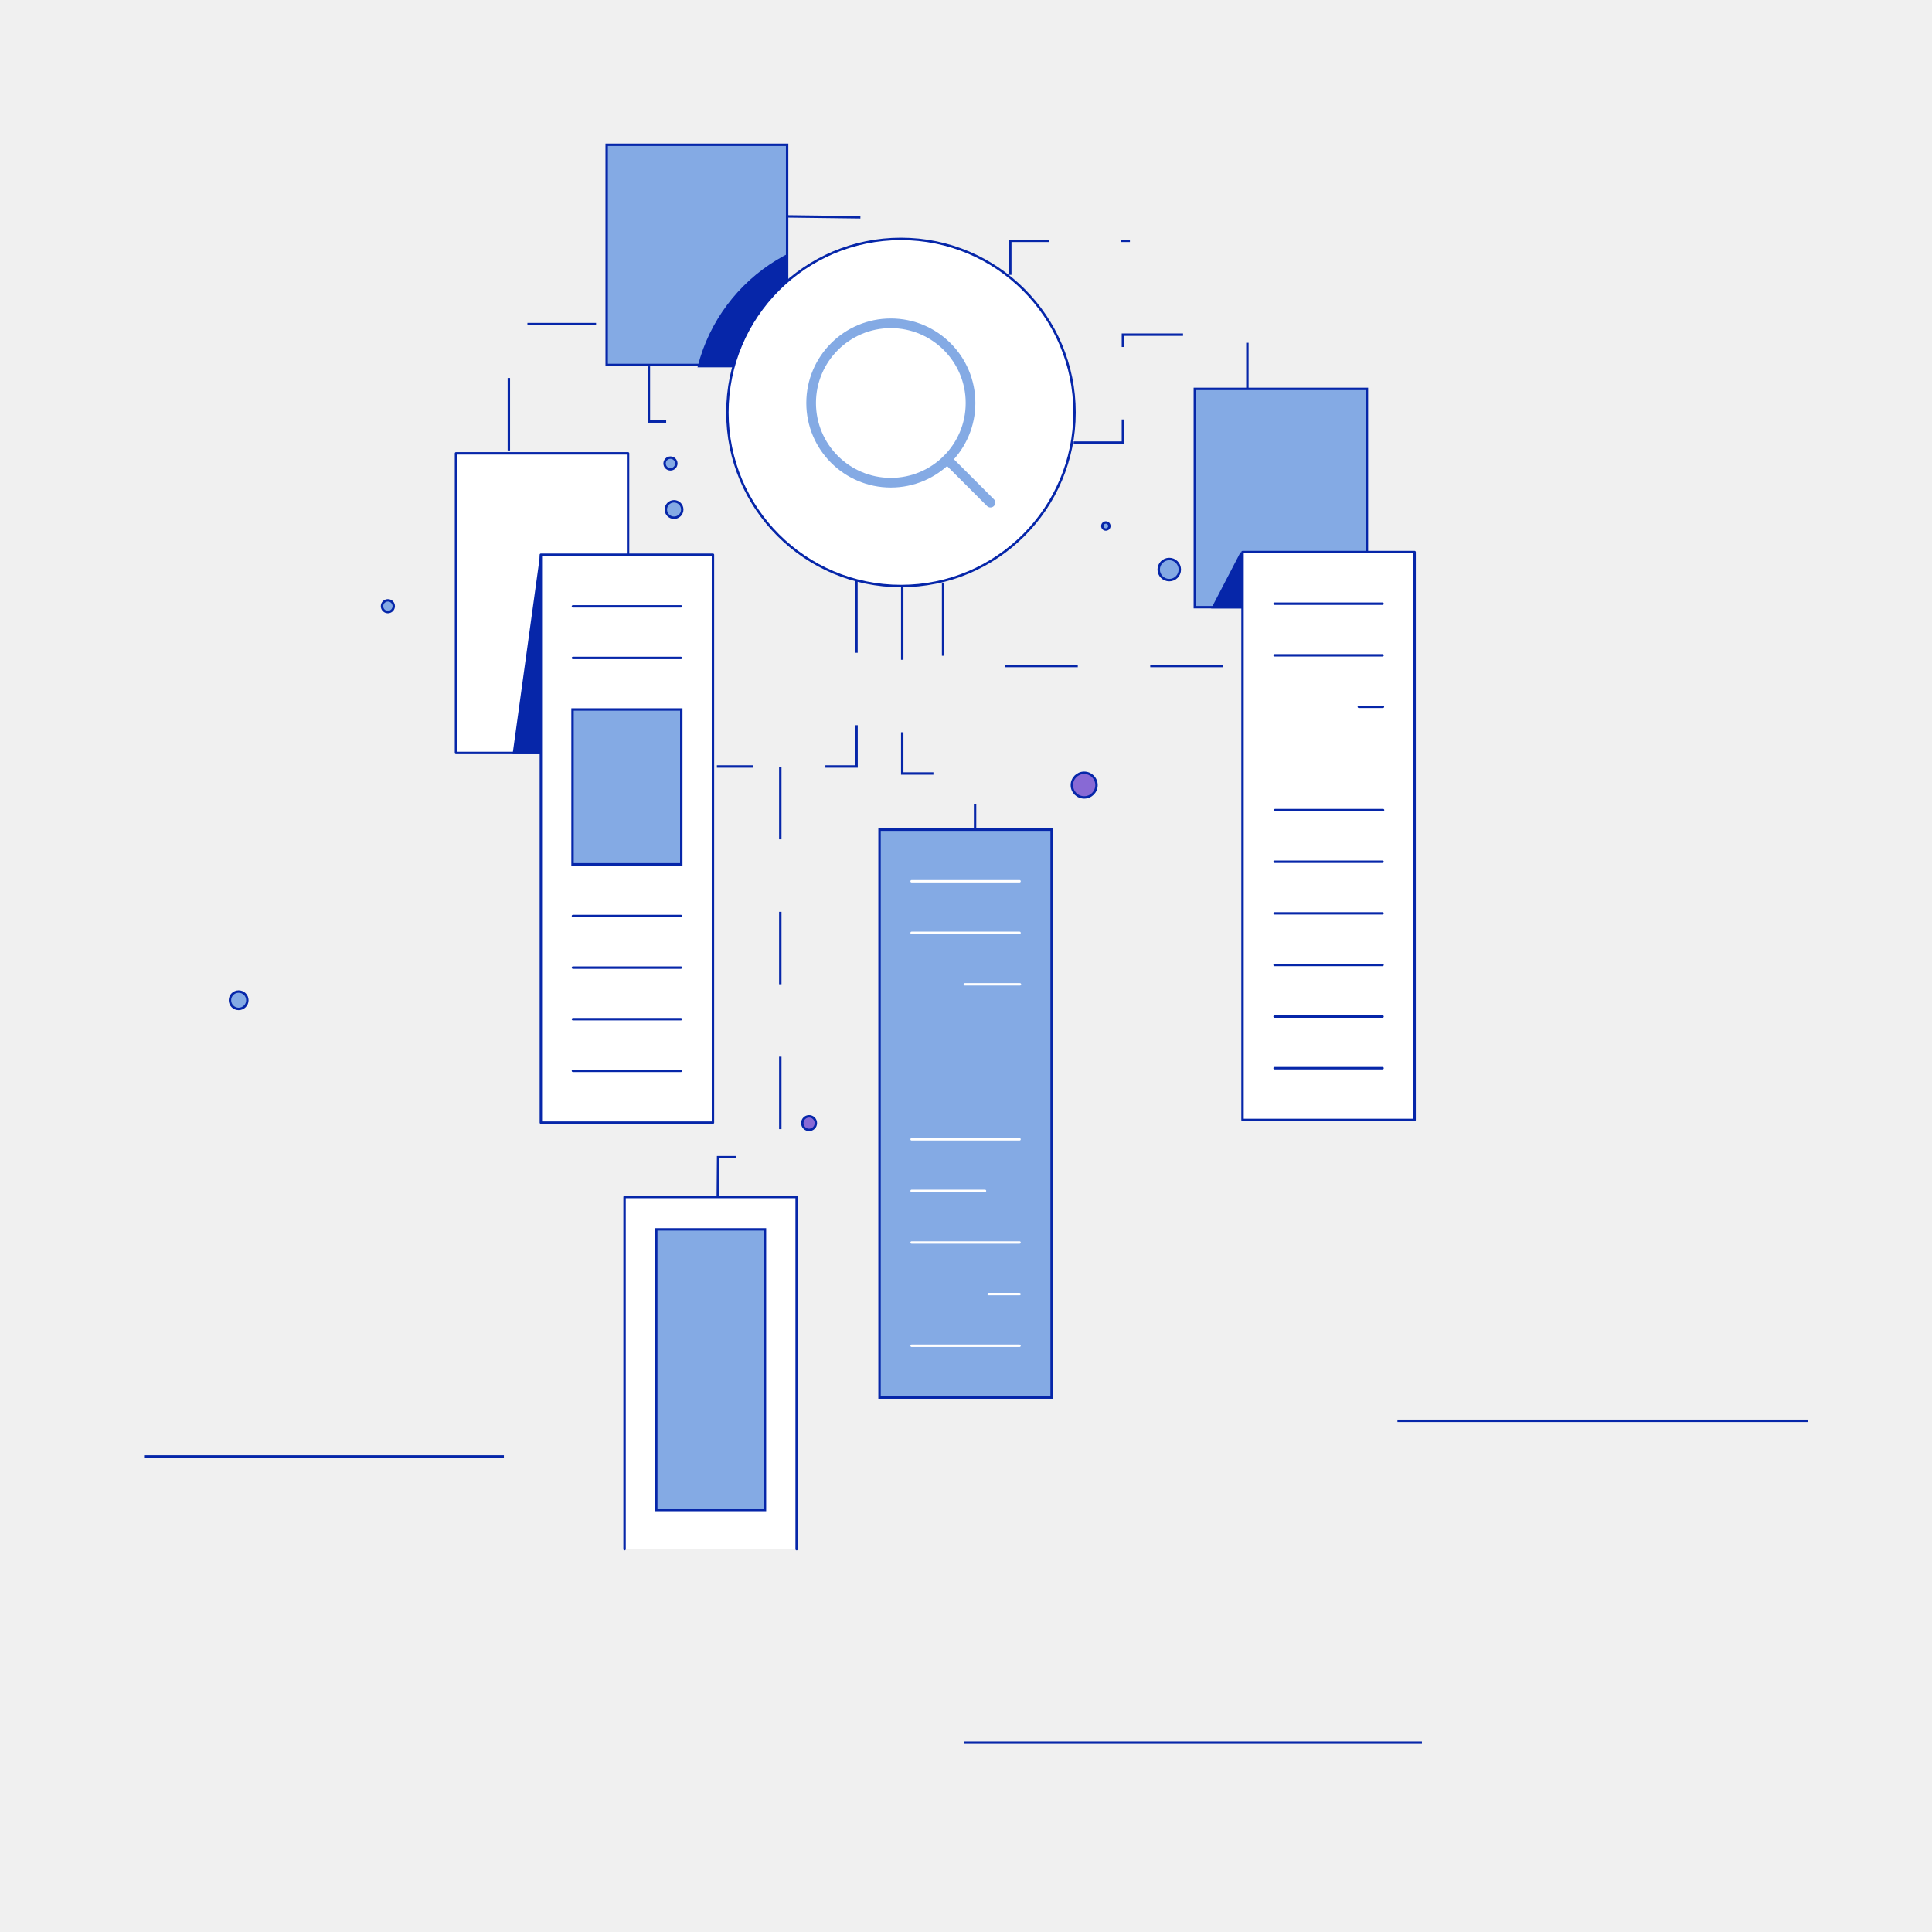
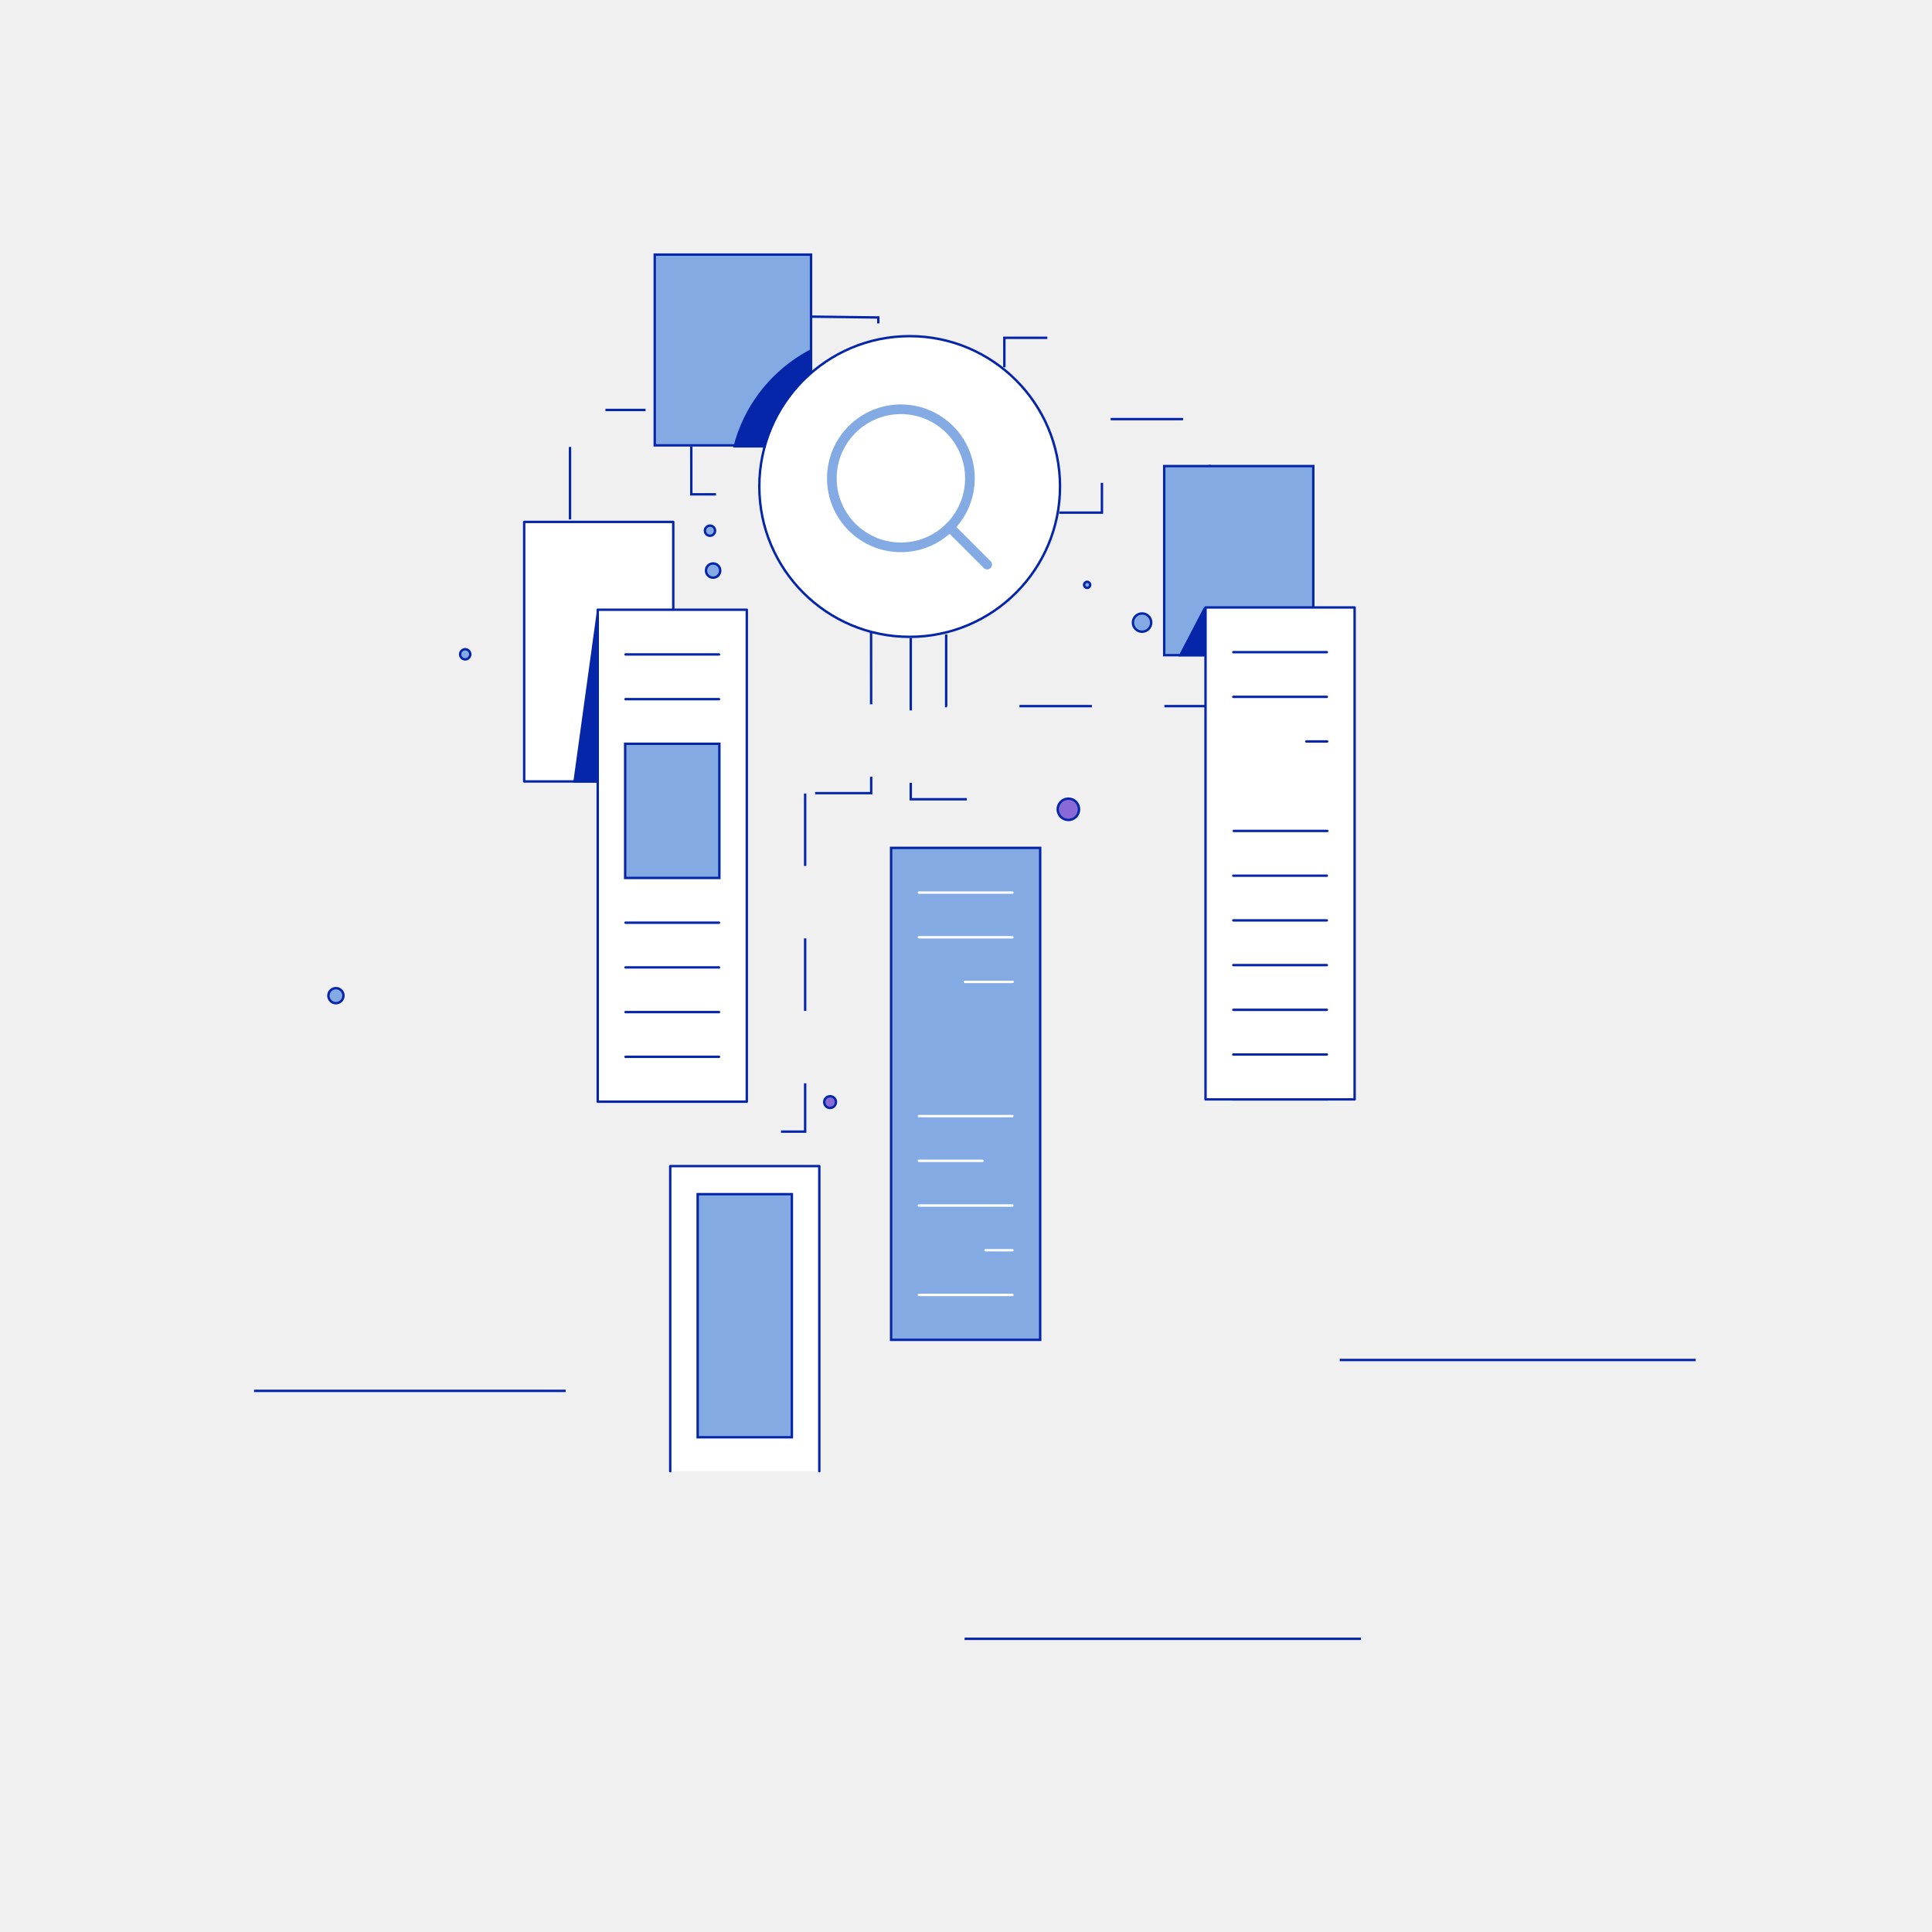
<svg xmlns="http://www.w3.org/2000/svg" width="1600" height="1600" viewBox="0 0 1600 1600" fill="none">
-   <g clip-path="url(#clip0_25_44042)">
-     <mask id="mask0_25_44042" style="mask-type:luminance" maskUnits="userSpaceOnUse" x="0" y="0" width="1600" height="1600">
+   <g clip-path="url(#clip0_2_9013)">
+     <mask id="mask0_2_9013" style="mask-type:luminance" maskUnits="userSpaceOnUse" x="0" y="0" width="1600" height="1600">
      <path d="M1600 0H0V1600H1600V0Z" fill="white" />
    </mask>
-     <g mask="url(#mask0_25_44042)">
-       <mask id="mask1_25_44042" style="mask-type:luminance" maskUnits="userSpaceOnUse" x="0" y="0" width="1600" height="1600">
-         <path d="M1600 0H0V1600H1600V0Z" fill="white" />
+     <g mask="url(#mask0_2_9013)">
+       <mask id="mask1_2_9013" style="mask-type:luminance" maskUnits="userSpaceOnUse" x="107" y="107" width="1386" height="1386">
+         <path d="M1493 107H107V1493H1493V107Z" fill="white" />
      </mask>
-       <g mask="url(#mask1_25_44042)">
-         <path d="M747.195 486.404V640.584H807.513V689.17" stroke="#0626A9" stroke-width="2" stroke-miterlimit="10" stroke-dasharray="60 60" />
-         <path d="M781.043 483.075V551.545H1035.87" stroke="#0626A9" stroke-width="2" stroke-miterlimit="10" stroke-dasharray="60 60" />
-         <path d="M709.261 480.574L709.369 634.754H593.699" stroke="#0626A9" stroke-width="2" stroke-miterlimit="10" stroke-dasharray="60 60" />
-         <path d="M646.207 635.095V958.336H594.706L594.359 1002.21" stroke="#0626A9" stroke-width="2" stroke-miterlimit="10" stroke-dasharray="60 60" />
-         <path d="M537.374 303.397V349.067H601.508" stroke="#0626A9" stroke-width="2" stroke-miterlimit="10" stroke-dasharray="60 60" />
-         <path d="M421.415 373.037V268.415H493.647" stroke="#0626A9" stroke-width="2" stroke-miterlimit="10" stroke-dasharray="60 60" />
-         <path d="M652.547 179.188L716.171 179.988V200.394" stroke="#0626A9" stroke-width="2" stroke-miterlimit="10" stroke-dasharray="60 60" />
-         <path d="M836.664 227.602V199.422H935.744" stroke="#0626A9" stroke-width="2" stroke-miterlimit="10" stroke-dasharray="60 60" />
-         <path d="M889.138 366.558H929.95V277.16H1033.02V321.859" stroke="#0626A9" stroke-width="2" stroke-miterlimit="10" stroke-dasharray="60 60" />
-         <path d="M119.332 1206.19H417.302" stroke="#0626A9" stroke-width="2" stroke-miterlimit="10" />
-         <path d="M798.608 1443.22H1177.58" stroke="#0626A9" stroke-width="2" stroke-miterlimit="10" />
-         <path d="M1157.3 1176.66H1497.6" stroke="#0626A9" stroke-width="2" stroke-miterlimit="10" />
-         <path d="M565.018 421.953C565.018 425.71 561.973 428.755 558.216 428.755C554.459 428.755 551.414 425.71 551.414 421.953C551.414 418.196 554.459 415.151 558.216 415.151C561.973 415.151 565.018 418.196 565.018 421.953Z" fill="#84AAE4" />
-         <path d="M565.018 421.953C565.018 425.71 561.973 428.755 558.216 428.755C554.459 428.755 551.414 425.71 551.414 421.953C551.414 418.196 554.459 415.151 558.216 415.151C561.973 415.151 565.018 418.196 565.018 421.953Z" stroke="#0626A9" stroke-width="2" stroke-miterlimit="10" />
-         <path d="M560.107 383.83C560.107 386.513 557.931 388.689 555.248 388.689C552.565 388.689 550.389 386.513 550.389 383.83C550.389 381.147 552.565 378.971 555.248 378.971C557.931 378.971 560.107 381.147 560.107 383.83Z" fill="#84AAE4" />
-         <path d="M560.107 383.83C560.107 386.513 557.931 388.689 555.248 388.689C552.565 388.689 550.389 386.513 550.389 383.83C550.389 381.147 552.565 378.971 555.248 378.971C557.931 378.971 560.107 381.147 560.107 383.83Z" stroke="#0626A9" stroke-width="2" stroke-miterlimit="10" />
-         <path d="M326.088 502.007C326.088 504.69 323.912 506.866 321.229 506.866C318.546 506.866 316.37 504.69 316.37 502.007C316.37 499.324 318.546 497.148 321.229 497.148C323.912 497.148 326.088 499.324 326.088 502.007Z" fill="#84AAE4" />
-         <path d="M326.088 502.007C326.088 504.69 323.912 506.866 321.229 506.866C318.546 506.866 316.37 504.69 316.37 502.007C316.37 499.324 318.546 497.148 321.229 497.148C323.912 497.148 326.088 499.324 326.088 502.007Z" stroke="#0626A9" stroke-width="2" stroke-miterlimit="10" />
-         <path d="M850.95 381.817C850.95 385.037 848.34 387.647 845.12 387.647C841.9 387.647 839.29 385.037 839.29 381.817C839.29 378.597 841.9 375.987 845.12 375.987C848.34 375.987 850.95 378.597 850.95 381.817Z" fill="#84AAE4" />
-         <path d="M850.95 381.817C850.95 385.037 848.34 387.647 845.12 387.647C841.9 387.647 839.29 385.037 839.29 381.817C839.29 378.597 841.9 375.987 845.12 375.987C848.34 375.987 850.95 378.597 850.95 381.817Z" stroke="#0626A9" stroke-width="2" stroke-miterlimit="10" />
-         <path d="M977.064 471.68C977.064 476.51 973.149 480.425 968.319 480.425C963.489 480.425 959.574 476.51 959.574 471.68C959.574 466.85 963.489 462.935 968.319 462.935C973.149 462.935 977.064 466.85 977.064 471.68Z" fill="#84AAE4" />
-         <path d="M977.064 471.68C977.064 476.51 973.149 480.425 968.319 480.425C963.489 480.425 959.574 476.51 959.574 471.68C959.574 466.85 963.489 462.935 968.319 462.935C973.149 462.935 977.064 466.85 977.064 471.68Z" stroke="#0626A9" stroke-width="2" stroke-miterlimit="10" />
-         <path d="M918.727 435.613C918.727 437.223 917.422 438.528 915.812 438.528C914.202 438.528 912.896 437.223 912.896 435.613C912.896 434.003 914.202 432.698 915.812 432.698C917.422 432.698 918.727 434.003 918.727 435.613Z" fill="#84AAE4" />
-         <path d="M918.727 435.613C918.727 437.223 917.422 438.528 915.812 438.528C914.202 438.528 912.896 437.223 912.896 435.613C912.896 434.003 914.202 432.698 915.812 432.698C917.422 432.698 918.727 434.003 918.727 435.613Z" stroke="#0626A9" stroke-width="2" stroke-miterlimit="10" />
-         <path d="M204.844 828.353C204.844 832.333 201.618 835.559 197.638 835.559C193.658 835.559 190.432 832.333 190.432 828.353C190.432 824.373 193.658 821.147 197.638 821.147C201.618 821.147 204.844 824.373 204.844 828.353Z" fill="#84AAE4" />
-         <path d="M204.844 828.353C204.844 832.333 201.618 835.559 197.638 835.559C193.658 835.559 190.432 832.333 190.432 828.353C190.432 824.373 193.658 821.147 197.638 821.147C201.618 821.147 204.844 824.373 204.844 828.353Z" stroke="#0626A9" stroke-width="2" stroke-miterlimit="10" />
-         <path d="M1161.47 527.545C1161.47 530.107 1159.4 532.184 1156.83 532.184C1154.27 532.184 1152.2 530.107 1152.2 527.545C1152.2 524.983 1154.27 522.906 1156.83 522.906C1159.4 522.906 1161.47 524.983 1161.47 527.545Z" fill="#84AAE4" />
-         <path d="M1161.47 527.545C1161.47 530.107 1159.4 532.184 1156.83 532.184C1154.27 532.184 1152.2 530.107 1152.2 527.545C1152.2 524.983 1154.27 522.906 1156.83 522.906C1159.4 522.906 1161.47 524.983 1161.47 527.545Z" stroke="#0626A9" stroke-width="2" stroke-miterlimit="10" />
-         <path d="M908.077 650.192C908.077 655.827 903.509 660.395 897.874 660.395C892.239 660.395 887.671 655.827 887.671 650.192C887.671 644.557 892.239 639.989 897.874 639.989C903.509 639.989 908.077 644.557 908.077 650.192Z" fill="#8869D5" />
-         <path d="M908.077 650.192C908.077 655.827 903.509 660.395 897.874 660.395C892.239 660.395 887.671 655.827 887.671 650.192C887.671 644.557 892.239 639.989 897.874 639.989C903.509 639.989 908.077 644.557 908.077 650.192Z" stroke="#0626A9" stroke-width="2" stroke-linecap="round" stroke-linejoin="round" />
-         <path d="M675.667 930.11C675.667 933.209 673.155 935.721 670.056 935.721C666.957 935.721 664.445 933.209 664.445 930.11C664.445 927.011 666.957 924.499 670.056 924.499C673.155 924.499 675.667 927.011 675.667 930.11Z" fill="#8869D5" />
-         <path d="M675.667 930.11C675.667 933.209 673.155 935.721 670.056 935.721C666.957 935.721 664.445 933.209 664.445 930.11C664.445 927.011 666.957 924.499 670.056 924.499C673.155 924.499 675.667 927.011 675.667 930.11Z" stroke="#0626A9" stroke-width="2" stroke-linecap="round" stroke-linejoin="round" />
-         <path d="M1132.02 502.843V322.067H1060.76H989.501V502.843H1132.02Z" fill="#84AAE4" />
-         <path d="M1132.02 502.843V322.067H1060.76H989.501V502.843H1132.02Z" stroke="#0626A9" stroke-width="2" stroke-miterlimit="10" />
-         <path d="M520.142 623.558V375.446H448.882H377.622V623.558H520.142Z" fill="white" />
-         <path d="M520.142 623.558V375.446H448.882H377.622V623.558H520.142Z" stroke="#0626A9" stroke-width="2" stroke-linecap="round" stroke-linejoin="round" />
-         <mask id="mask2_25_44042" style="mask-type:alpha" maskUnits="userSpaceOnUse" x="376" y="374" width="146" height="251">
-           <path d="M520.142 623.558V375.446H448.882H377.622V623.558H520.142Z" fill="white" />
-           <path d="M520.142 623.558V375.446H448.882H377.622V623.558H520.142Z" stroke="#202870" stroke-width="2" stroke-linecap="round" stroke-linejoin="round" />
+       <g mask="url(#mask1_2_9013)">
+         <mask id="mask2_2_9013" style="mask-type:luminance" maskUnits="userSpaceOnUse" x="107" y="107" width="1386" height="1386">
+           <path d="M1493 107H107V1493H1493V107Z" fill="white" />
        </mask>
-         <g mask="url(#mask2_25_44042)">
-           <path d="M590.471 757.085V458.902L447.327 458.997L428.067 598.763L406.235 757.182L590.471 757.085Z" fill="#0626A9" />
+         <g mask="url(#mask2_2_9013)">
+           <path d="M754.258 528.347V661.906H806.508V703.993" stroke="#0626A9" stroke-width="2" stroke-miterlimit="10" stroke-dasharray="60 60" />
+           <path d="M783.579 525.464V584.776H1004.32" stroke="#0626A9" stroke-width="2" stroke-miterlimit="10" stroke-dasharray="60 60" />
+           <path d="M721.397 523.297L721.491 656.856H621.292" stroke="#0626A9" stroke-width="2" stroke-miterlimit="10" stroke-dasharray="60 60" />
+           <path d="M666.777 657.151V937.159H622.164L621.864 975.164" stroke="#0626A9" stroke-width="2" stroke-miterlimit="10" stroke-dasharray="60 60" />
+           <path d="M572.5 369.818V409.379H628.056" stroke="#0626A9" stroke-width="2" stroke-miterlimit="10" stroke-dasharray="60 60" />
+           <path d="M472.051 430.143V339.514H534.622" stroke="#0626A9" stroke-width="2" stroke-miterlimit="10" stroke-dasharray="60 60" />
+           <path d="M672.269 262.222L727.383 262.915V280.591" stroke="#0626A9" stroke-width="2" stroke-miterlimit="10" stroke-dasharray="60 60" />
+           <path d="M831.76 304.16V279.749H917.588" stroke="#0626A9" stroke-width="2" stroke-miterlimit="10" stroke-dasharray="60 60" />
+           <path d="M877.216 424.531H912.569V347.09H1001.85V385.81" stroke="#0626A9" stroke-width="2" stroke-miterlimit="10" stroke-dasharray="60 60" />
+           <path d="M210.371 1151.86H468.488" stroke="#0626A9" stroke-width="2" stroke-miterlimit="10" />
+           <path d="M798.794 1357.19H1127.08" stroke="#0626A9" stroke-width="2" stroke-miterlimit="10" />
+           <path d="M1109.51 1126.28H1404.3" stroke="#0626A9" stroke-width="2" stroke-miterlimit="10" />
+           <path d="M596.447 472.517C596.447 475.771 593.809 478.409 590.555 478.409C587.3 478.409 584.662 475.771 584.662 472.517C584.662 469.262 587.3 466.625 590.555 466.625C593.809 466.625 596.447 469.262 596.447 472.517Z" fill="#84AAE4" />
+           <path d="M596.447 472.517C596.447 475.771 593.809 478.409 590.555 478.409C587.3 478.409 584.662 475.771 584.662 472.517C584.662 469.262 587.3 466.625 590.555 466.625C593.809 466.625 596.447 469.262 596.447 472.517Z" stroke="#0626A9" stroke-width="2" stroke-miterlimit="10" />
+           <path d="M592.193 439.493C592.193 441.817 590.308 443.702 587.984 443.702C585.66 443.702 583.775 441.817 583.775 439.493C583.775 437.169 585.66 435.284 587.984 435.284C590.308 435.284 592.193 437.169 592.193 439.493Z" fill="#84AAE4" />
+           <path d="M592.193 439.493C592.193 441.817 590.308 443.702 587.984 443.702C585.66 443.702 583.775 441.817 583.775 439.493C583.775 437.169 585.66 435.284 587.984 435.284C590.308 435.284 592.193 437.169 592.193 439.493Z" stroke="#0626A9" stroke-width="2" stroke-miterlimit="10" />
+           <path d="M389.474 541.864C389.474 544.188 387.589 546.073 385.265 546.073C382.941 546.073 381.056 544.188 381.056 541.864C381.056 539.539 382.941 537.654 385.265 537.654C387.589 537.654 389.474 539.539 389.474 541.864Z" fill="#84AAE4" />
+           <path d="M389.474 541.864C389.474 544.188 387.589 546.073 385.265 546.073C382.941 546.073 381.056 544.188 381.056 541.864C381.056 539.539 382.941 537.654 385.265 537.654C387.589 537.654 389.474 539.539 389.474 541.864Z" stroke="#0626A9" stroke-width="2" stroke-miterlimit="10" />
+           <path d="M844.135 437.749C844.135 440.538 841.874 442.799 839.085 442.799C836.296 442.799 834.035 440.538 834.035 437.749C834.035 434.96 836.296 432.699 839.085 432.699C841.874 432.699 844.135 434.96 844.135 437.749Z" fill="#84AAE4" />
+           <path d="M844.135 437.749C844.135 440.538 841.874 442.799 839.085 442.799C836.296 442.799 834.035 440.538 834.035 437.749C834.035 434.96 836.296 432.699 839.085 432.699C841.874 432.699 844.135 434.96 844.135 437.749Z" stroke="#0626A9" stroke-width="2" stroke-miterlimit="10" />
+           <path d="M953.382 515.593C953.382 519.777 949.99 523.168 945.806 523.168C941.622 523.168 938.231 519.777 938.231 515.593C938.231 511.409 941.622 508.017 945.806 508.017C949.99 508.017 953.382 511.409 953.382 515.593Z" fill="#84AAE4" />
+           <path d="M953.382 515.593C953.382 519.777 949.99 523.168 945.806 523.168C941.622 523.168 938.231 519.777 938.231 515.593C938.231 511.409 941.622 508.017 945.806 508.017C949.99 508.017 953.382 511.409 953.382 515.593Z" stroke="#0626A9" stroke-width="2" stroke-miterlimit="10" />
+           <path d="M902.847 484.35C902.847 485.744 901.717 486.875 900.322 486.875C898.927 486.875 897.796 485.744 897.796 484.35C897.796 482.955 898.927 481.825 900.322 481.825C901.717 481.825 902.847 482.955 902.847 484.35Z" fill="#84AAE4" />
+           <path d="M902.847 484.35C902.847 485.744 901.717 486.875 900.322 486.875C898.927 486.875 897.796 485.744 897.796 484.35C897.796 482.955 898.927 481.825 900.322 481.825C901.717 481.825 902.847 482.955 902.847 484.35Z" stroke="#0626A9" stroke-width="2" stroke-miterlimit="10" />
+           <path d="M284.446 824.561C284.446 828.009 281.652 830.803 278.204 830.803C274.756 830.803 271.962 828.009 271.962 824.561C271.962 821.113 274.756 818.319 278.204 818.319C281.652 818.319 284.446 821.113 284.446 824.561Z" fill="#84AAE4" />
+           <path d="M284.446 824.561C284.446 828.009 281.652 830.803 278.204 830.803C274.756 830.803 271.962 828.009 271.962 824.561C271.962 821.113 274.756 818.319 278.204 818.319C281.652 818.319 284.446 821.113 284.446 824.561Z" stroke="#0626A9" stroke-width="2" stroke-miterlimit="10" />
+           <path d="M1113.12 563.986C1113.12 566.205 1111.33 568.004 1109.1 568.004C1106.89 568.004 1105.09 566.205 1105.09 563.986C1105.09 561.766 1106.89 559.967 1109.1 559.967C1111.33 559.967 1113.12 561.766 1113.12 563.986Z" fill="#84AAE4" />
+           <path d="M1113.12 563.986C1113.12 566.205 1111.33 568.004 1109.1 568.004C1106.89 568.004 1105.09 566.205 1105.09 563.986C1105.09 561.766 1106.89 559.967 1109.1 559.967C1111.33 559.967 1113.12 561.766 1113.12 563.986Z" stroke="#0626A9" stroke-width="2" stroke-miterlimit="10" />
+           <path d="M893.622 670.229C893.622 675.11 889.665 679.067 884.783 679.067C879.902 679.067 875.945 675.11 875.945 670.229C875.945 665.348 879.902 661.391 884.783 661.391C889.665 661.391 893.622 665.348 893.622 670.229Z" fill="#8869D5" />
+           <path d="M893.622 670.229C893.622 675.11 889.665 679.067 884.783 679.067C879.902 679.067 875.945 675.11 875.945 670.229C875.945 665.348 879.902 661.391 884.783 661.391C889.665 661.391 893.622 665.348 893.622 670.229Z" stroke="#0626A9" stroke-width="2" stroke-linecap="round" stroke-linejoin="round" />
+           <path d="M692.297 912.708C692.297 915.392 690.121 917.568 687.436 917.568C684.752 917.568 682.576 915.392 682.576 912.708C682.576 910.023 684.752 907.847 687.436 907.847C690.121 907.847 692.297 910.023 692.297 912.708Z" fill="#8869D5" />
+           <path d="M692.297 912.708C692.297 915.392 690.121 917.568 687.436 917.568C684.752 917.568 682.576 915.392 682.576 912.708C682.576 910.023 684.752 907.847 687.436 907.847C690.121 907.847 692.297 910.023 692.297 912.708Z" stroke="#0626A9" stroke-width="2" stroke-linecap="round" stroke-linejoin="round" />
+           <path d="M1087.61 542.588V385.99H1025.88H964.155V542.588H1087.61Z" fill="#84AAE4" />
+           <path d="M1087.61 542.588V385.99H1025.88H964.155V542.588H1087.61Z" stroke="#0626A9" stroke-width="2" stroke-miterlimit="10" />
+           <path d="M557.573 647.157V432.23H495.844H434.115V647.157H557.573Z" fill="white" />
+           <path d="M557.573 647.157V432.23H495.844H434.115V647.157H557.573Z" stroke="#0626A9" stroke-width="2" stroke-linecap="round" stroke-linejoin="round" />
+           <mask id="mask3_2_9013" style="mask-type:alpha" maskUnits="userSpaceOnUse" x="433" y="431" width="126" height="218">
+             <path d="M557.573 647.157V432.23H495.844H434.115V647.157H557.573Z" fill="white" />
+             <path d="M557.573 647.157V432.23H495.844H434.115V647.157H557.573Z" stroke="#202870" stroke-width="2" stroke-linecap="round" stroke-linejoin="round" />
+           </mask>
+           <g mask="url(#mask3_2_9013)">
+             <path d="M618.496 762.825V504.524L494.497 504.606L477.813 625.678L458.901 762.909L618.496 762.825Z" fill="#0626A9" />
+           </g>
+           <path d="M618.47 912.366H495.012V504.958H556.741H618.47V912.366Z" fill="white" />
+           <path d="M618.47 912.366H495.012V504.958H556.741H618.47V912.366Z" stroke="#0626A9" stroke-width="2" stroke-linecap="round" stroke-linejoin="round" />
+           <mask id="mask4_2_9013" style="mask-type:alpha" maskUnits="userSpaceOnUse" x="494" y="503" width="126" height="411">
+             <path d="M618.47 912.366H495.012V504.958H556.741H618.47V912.366Z" fill="white" />
+             <path d="M618.47 912.366H495.012V504.958H556.741H618.47V912.366Z" stroke="#202870" stroke-width="2" stroke-linecap="round" stroke-linejoin="round" />
+           </mask>
+           <g mask="url(#mask4_2_9013)">
+             <path d="M518.02 541.981H556.741H595.461" stroke="#0626A9" stroke-width="2" stroke-linecap="round" stroke-linejoin="round" />
+             <path d="M518.02 579.006H556.741H595.461" stroke="#0626A9" stroke-width="2" stroke-linecap="round" stroke-linejoin="round" />
+             <path d="M518.02 764.128H556.741H595.461" stroke="#0626A9" stroke-width="2" stroke-linecap="round" stroke-linejoin="round" />
+             <path d="M518.02 801.152H556.741H595.461" stroke="#0626A9" stroke-width="2" stroke-linecap="round" stroke-linejoin="round" />
+             <path d="M518.02 838.177H556.741H595.461" stroke="#0626A9" stroke-width="2" stroke-linecap="round" stroke-linejoin="round" />
+             <path d="M518.02 875.201H556.741H595.461" stroke="#0626A9" stroke-width="2" stroke-linecap="round" stroke-linejoin="round" />
+             <path d="M595.742 727.073H517.739V615.961H595.742V727.073Z" fill="#84AAE4" />
+             <path d="M595.742 727.073H517.739V615.961H595.742V727.073Z" stroke="#0626A9" stroke-width="2" stroke-miterlimit="10" />
+           </g>
+           <path d="M671.677 368.828V210.851H606.954H542.23V368.828H671.677Z" fill="#84AAE4" />
+           <path d="M671.677 368.828V210.851H606.954H542.23V368.828H671.677Z" stroke="#0626A9" stroke-width="2" stroke-miterlimit="10" />
+           <path d="M861.428 1109.59H737.97V702.179H799.699H861.428V1109.59Z" fill="#84AAE4" />
+           <path d="M861.428 1109.59H737.97V702.179H799.699H861.428V1109.59Z" stroke="#0626A9" stroke-width="2" stroke-miterlimit="10" />
+           <mask id="mask5_2_9013" style="mask-type:alpha" maskUnits="userSpaceOnUse" x="736" y="701" width="127" height="410">
+             <path d="M861.428 1109.59H737.97V702.179H799.699H861.428V1109.59Z" fill="#8484FA" />
+             <path d="M861.428 1109.59H737.97V702.179H799.699H861.428V1109.59Z" stroke="#202870" stroke-width="2" stroke-miterlimit="10" />
+           </mask>
+           <g mask="url(#mask5_2_9013)">
+             <path d="M760.977 739.202H799.698H838.418" stroke="white" stroke-width="2" stroke-linecap="round" stroke-linejoin="round" />
+             <path d="M760.977 776.227H799.698H838.418" stroke="white" stroke-width="2" stroke-linecap="round" stroke-linejoin="round" />
+             <path d="M760.977 924.324H799.698H838.418" stroke="white" stroke-width="2" stroke-linecap="round" stroke-linejoin="round" />
+             <path d="M760.977 961.349H799.698H813.633" stroke="white" stroke-width="2" stroke-linecap="round" stroke-linejoin="round" />
+             <path d="M760.977 998.371H799.698H838.418" stroke="white" stroke-width="2" stroke-linecap="round" stroke-linejoin="round" />
+             <path d="M816.222 1035.39H838.419" stroke="white" stroke-width="2" stroke-linecap="round" stroke-linejoin="round" />
+             <path d="M760.977 1072.42H799.698H838.418" stroke="white" stroke-width="2" stroke-linecap="round" stroke-linejoin="round" />
+             <path d="M799.136 813.149H838.698" stroke="white" stroke-width="2" stroke-linecap="round" stroke-linejoin="round" />
+           </g>
+           <mask id="mask6_2_9013" style="mask-type:alpha" maskUnits="userSpaceOnUse" x="963" y="384" width="126" height="160">
+             <path d="M1087.61 542.588V385.99H1025.88H964.155V542.588H1087.61Z" fill="#8484FA" />
+             <path d="M1087.61 542.588V385.99H1025.88H964.155V542.588H1087.61Z" stroke="#202870" stroke-width="2" stroke-miterlimit="10" />
+           </mask>
+           <g mask="url(#mask6_2_9013)">
+             <path d="M1120.3 530.18V503.506H1026.08L996.847 503.295L909.728 670.751L1120.3 719.401V530.18Z" fill="#0626A9" />
+           </g>
+           <path d="M1121.83 910.465H998.371V503.057H1060.1H1121.83V910.465Z" fill="white" />
+           <path d="M1121.83 910.465H998.371V503.057H1060.1H1121.83V910.465Z" stroke="#0626A9" stroke-width="2" stroke-linecap="round" stroke-linejoin="round" />
+           <mask id="mask7_2_9013" style="mask-type:alpha" maskUnits="userSpaceOnUse" x="997" y="502" width="126" height="410">
+             <path d="M1121.83 910.465H998.371V503.057H1060.1H1121.83V910.465Z" fill="white" />
+             <path d="M1121.83 910.465H998.371V503.057H1060.1H1121.83V910.465Z" stroke="#202870" stroke-width="2" stroke-linecap="round" stroke-linejoin="round" />
+           </mask>
+           <g mask="url(#mask7_2_9013)">
+             <path d="M1021.38 540.082H1060.1H1098.82" stroke="#0626A9" stroke-width="2" stroke-linecap="round" stroke-linejoin="round" />
+             <path d="M1021.38 577.106H1060.1H1098.82" stroke="#0626A9" stroke-width="2" stroke-linecap="round" stroke-linejoin="round" />
+             <path d="M1021.38 725.204H1060.1H1098.82" stroke="#0626A9" stroke-width="2" stroke-linecap="round" stroke-linejoin="round" />
+             <path d="M1021.38 762.228H1060.1H1098.82" stroke="#0626A9" stroke-width="2" stroke-linecap="round" stroke-linejoin="round" />
+             <path d="M1021.75 688.166H1060.47H1099.19" stroke="#0626A9" stroke-width="2" stroke-linecap="round" stroke-linejoin="round" />
+             <path d="M1021.38 799.252H1060.1H1098.82" stroke="#0626A9" stroke-width="2" stroke-linecap="round" stroke-linejoin="round" />
+             <path d="M1021.38 836.277H1060.1H1098.82" stroke="#0626A9" stroke-width="2" stroke-linecap="round" stroke-linejoin="round" />
+             <path d="M1021.38 873.301H1060.1H1098.82" stroke="#0626A9" stroke-width="2" stroke-linecap="round" stroke-linejoin="round" />
+             <path d="M1081.8 614.028H1099.1" stroke="#0626A9" stroke-width="2" stroke-linecap="round" stroke-linejoin="round" />
+             <path d="M1021.38 912.073H1060.1H1098.82" stroke="#0626A9" stroke-width="2" stroke-linecap="round" stroke-linejoin="round" />
+           </g>
+           <path d="M555.056 1218.38V965.717H616.785H678.514V1218.38" fill="white" />
+           <path d="M555.056 1218.38V965.717H616.785H678.514V1218.38" stroke="#0626A9" stroke-width="2" stroke-linecap="round" stroke-linejoin="round" />
+           <mask id="mask8_2_9013" style="mask-type:alpha" maskUnits="userSpaceOnUse" x="554" y="964" width="126" height="256">
+             <path d="M555.056 1218.38V965.717H616.785H678.514V1218.38" fill="white" />
+             <path d="M555.056 1218.38V965.717H616.785H678.514V1218.38" stroke="#202870" stroke-width="2" stroke-linecap="round" stroke-linejoin="round" />
+           </mask>
+           <g mask="url(#mask8_2_9013)">
+             <path d="M655.788 1190.28H577.785V988.955H655.788V1190.28Z" fill="#84AAE4" />
+             <path d="M655.788 1190.28H577.785V988.955H655.788V1190.28Z" stroke="#0626A9" stroke-width="2" stroke-miterlimit="10" />
+           </g>
+           <mask id="mask9_2_9013" style="mask-type:alpha" maskUnits="userSpaceOnUse" x="540" y="210" width="132" height="161">
+             <path d="M670.916 369.662V211.685H606.192H541.469V369.662H670.916Z" fill="#8484FA" />
+             <path d="M670.916 369.662V211.685H606.192H541.469V369.662H670.916Z" stroke="#202870" stroke-width="2" stroke-miterlimit="10" />
+           </mask>
+           <g mask="url(#mask9_2_9013)">
+             <path d="M853.601 400.79C853.601 469.556 797.854 525.303 729.088 525.303C660.321 525.303 604.575 469.556 604.575 400.79C604.575 332.023 660.321 276.276 729.088 276.276C797.854 276.276 853.601 332.023 853.601 400.79Z" fill="#0626A9" />
+             <path d="M853.601 400.79C853.601 469.556 797.854 525.303 729.088 525.303C660.321 525.303 604.575 469.556 604.575 400.79C604.575 332.023 660.321 276.276 729.088 276.276C797.854 276.276 853.601 332.023 853.601 400.79Z" stroke="#0626A9" stroke-width="2" stroke-linecap="round" stroke-linejoin="round" />
+           </g>
+           <path d="M877.858 402.897C877.858 471.663 822.111 527.41 753.345 527.41C684.578 527.41 628.832 471.663 628.832 402.897C628.832 334.131 684.578 278.384 753.345 278.384C822.111 278.384 877.858 334.131 877.858 402.897Z" fill="white" />
+           <path d="M877.858 402.897C877.858 471.663 822.111 527.41 753.345 527.41C684.578 527.41 628.832 471.663 628.832 402.897C628.832 334.131 684.578 278.384 753.345 278.384C822.111 278.384 877.858 334.131 877.858 402.897Z" stroke="#0626A9" stroke-width="2" stroke-linecap="round" stroke-linejoin="round" />
+           <path d="M817.542 467.577L786.526 436.56" stroke="#84AAE4" stroke-width="8" stroke-linecap="round" stroke-linejoin="round" />
+           <path d="M746.076 453.283C777.652 453.283 803.248 427.687 803.248 396.111C803.248 364.535 777.652 338.938 746.076 338.938C714.5 338.938 688.903 364.535 688.903 396.111C688.903 427.687 714.5 453.283 746.076 453.283Z" stroke="#84AAE4" stroke-width="8" stroke-linecap="round" stroke-linejoin="round" />
        </g>
-         <path d="M590.441 929.715H447.921V459.403H519.181H590.441V929.715Z" fill="white" />
-         <path d="M590.441 929.715H447.921V459.403H519.181H590.441V929.715Z" stroke="#0626A9" stroke-width="2" stroke-linecap="round" stroke-linejoin="round" />
-         <mask id="mask3_25_44042" style="mask-type:alpha" maskUnits="userSpaceOnUse" x="446" y="458" width="146" height="473">
-           <path d="M590.441 929.715H447.921V459.403H519.181H590.441V929.715Z" fill="white" />
-           <path d="M590.441 929.715H447.921V459.403H519.181H590.441V929.715Z" stroke="#202870" stroke-width="2" stroke-linecap="round" stroke-linejoin="round" />
-         </mask>
-         <g mask="url(#mask3_25_44042)">
-           <path d="M474.482 502.143H519.181H563.88" stroke="#0626A9" stroke-width="2" stroke-linecap="round" stroke-linejoin="round" />
-           <path d="M474.482 544.884H519.181H563.88" stroke="#0626A9" stroke-width="2" stroke-linecap="round" stroke-linejoin="round" />
-           <path d="M474.482 758.589H519.181H563.88" stroke="#0626A9" stroke-width="2" stroke-linecap="round" stroke-linejoin="round" />
-           <path d="M474.482 801.33H519.181H563.88" stroke="#0626A9" stroke-width="2" stroke-linecap="round" stroke-linejoin="round" />
-           <path d="M474.482 844.071H519.181H563.88" stroke="#0626A9" stroke-width="2" stroke-linecap="round" stroke-linejoin="round" />
-           <path d="M474.482 886.812H519.181H563.88" stroke="#0626A9" stroke-width="2" stroke-linecap="round" stroke-linejoin="round" />
-           <path d="M564.204 715.813H474.158V587.545H564.204V715.813Z" fill="#84AAE4" />
-           <path d="M564.204 715.813H474.158V587.545H564.204V715.813Z" stroke="#0626A9" stroke-width="2" stroke-miterlimit="10" />
-         </g>
-         <path d="M651.864 302.254V119.886H577.147H502.43V302.254H651.864Z" fill="#84AAE4" />
-         <path d="M651.864 302.254V119.886H577.147H502.43V302.254H651.864Z" stroke="#0626A9" stroke-width="2" stroke-miterlimit="10" />
-         <path d="M870.912 1157.39H728.392V687.075H799.652H870.912V1157.39Z" fill="#84AAE4" />
-         <path d="M870.912 1157.39H728.392V687.075H799.652H870.912V1157.39Z" stroke="#0626A9" stroke-width="2" stroke-miterlimit="10" />
-         <mask id="mask4_25_44042" style="mask-type:alpha" maskUnits="userSpaceOnUse" x="727" y="686" width="145" height="473">
-           <path d="M870.912 1157.39H728.392V687.075H799.652H870.912V1157.39Z" fill="#8484FA" />
-           <path d="M870.912 1157.39H728.392V687.075H799.652H870.912V1157.39Z" stroke="#202870" stroke-width="2" stroke-miterlimit="10" />
-         </mask>
-         <g mask="url(#mask4_25_44042)">
-           <path d="M754.952 729.815H799.651H844.35" stroke="white" stroke-width="2" stroke-linecap="round" stroke-linejoin="round" />
-           <path d="M754.952 772.556H799.651H844.35" stroke="white" stroke-width="2" stroke-linecap="round" stroke-linejoin="round" />
-           <path d="M754.952 943.52H799.651H844.35" stroke="white" stroke-width="2" stroke-linecap="round" stroke-linejoin="round" />
-           <path d="M754.952 986.261H799.651H815.738" stroke="white" stroke-width="2" stroke-linecap="round" stroke-linejoin="round" />
-           <path d="M754.952 1029H799.651H844.35" stroke="white" stroke-width="2" stroke-linecap="round" stroke-linejoin="round" />
-           <path d="M818.727 1071.74H844.351" stroke="white" stroke-width="2" stroke-linecap="round" stroke-linejoin="round" />
-           <path d="M754.952 1114.48H799.651H844.35" stroke="white" stroke-width="2" stroke-linecap="round" stroke-linejoin="round" />
-           <path d="M799.003 815.179H844.673" stroke="white" stroke-width="2" stroke-linecap="round" stroke-linejoin="round" />
-         </g>
-         <mask id="mask5_25_44042" style="mask-type:alpha" maskUnits="userSpaceOnUse" x="988" y="321" width="146" height="183">
-           <path d="M1132.02 502.843V322.067H1060.76H989.501V502.843H1132.02Z" fill="#8484FA" />
-           <path d="M1132.02 502.843V322.067H1060.76H989.501V502.843H1132.02Z" stroke="#202870" stroke-width="2" stroke-miterlimit="10" />
-         </mask>
-         <g mask="url(#mask5_25_44042)">
-           <path d="M1169.76 488.52V457.727H1060.99L1027.24 457.483L926.67 650.795L1169.76 706.957V488.52Z" fill="#0626A9" />
-         </g>
-         <path d="M1171.52 927.521H1029V457.209H1100.26H1171.52V927.521Z" fill="white" />
-         <path d="M1171.52 927.521H1029V457.209H1100.26H1171.52V927.521Z" stroke="#0626A9" stroke-width="2" stroke-linecap="round" stroke-linejoin="round" />
-         <mask id="mask6_25_44042" style="mask-type:alpha" maskUnits="userSpaceOnUse" x="1028" y="456" width="145" height="473">
-           <path d="M1171.52 927.521H1029V457.209H1100.26H1171.52V927.521Z" fill="white" />
-           <path d="M1171.52 927.521H1029V457.209H1100.26H1171.52V927.521Z" stroke="#202870" stroke-width="2" stroke-linecap="round" stroke-linejoin="round" />
-         </mask>
-         <g mask="url(#mask6_25_44042)">
-           <path d="M1055.56 499.95H1100.26H1144.96" stroke="#0626A9" stroke-width="2" stroke-linecap="round" stroke-linejoin="round" />
-           <path d="M1055.56 542.691H1100.26H1144.96" stroke="#0626A9" stroke-width="2" stroke-linecap="round" stroke-linejoin="round" />
-           <path d="M1055.56 713.655H1100.26H1144.96" stroke="#0626A9" stroke-width="2" stroke-linecap="round" stroke-linejoin="round" />
-           <path d="M1055.56 756.396H1100.26H1144.96" stroke="#0626A9" stroke-width="2" stroke-linecap="round" stroke-linejoin="round" />
-           <path d="M1055.99 670.899H1100.69H1145.39" stroke="#0626A9" stroke-width="2" stroke-linecap="round" stroke-linejoin="round" />
-           <path d="M1055.56 799.137H1100.26H1144.96" stroke="#0626A9" stroke-width="2" stroke-linecap="round" stroke-linejoin="round" />
-           <path d="M1055.56 841.878H1100.26H1144.96" stroke="#0626A9" stroke-width="2" stroke-linecap="round" stroke-linejoin="round" />
-           <path d="M1055.56 884.619H1100.26H1144.96" stroke="#0626A9" stroke-width="2" stroke-linecap="round" stroke-linejoin="round" />
-           <path d="M1125.31 585.314H1145.28" stroke="#0626A9" stroke-width="2" stroke-linecap="round" stroke-linejoin="round" />
-           <path d="M1055.56 929.377H1100.26H1144.96" stroke="#0626A9" stroke-width="2" stroke-linecap="round" stroke-linejoin="round" />
-         </g>
-         <path d="M517.236 1282.98V991.304H588.496H659.756V1282.98" fill="white" />
-         <path d="M517.236 1282.98V991.304H588.496H659.756V1282.98" stroke="#0626A9" stroke-width="2" stroke-linecap="round" stroke-linejoin="round" />
-         <mask id="mask7_25_44042" style="mask-type:alpha" maskUnits="userSpaceOnUse" x="516" y="990" width="145" height="294">
-           <path d="M517.236 1282.98V991.304H588.496H659.756V1282.98" fill="white" />
-           <path d="M517.236 1282.98V991.304H588.496H659.756V1282.98" stroke="#202870" stroke-width="2" stroke-linecap="round" stroke-linejoin="round" />
-         </mask>
-         <g mask="url(#mask7_25_44042)">
-           <path d="M633.521 1250.54H543.475V1018.13H633.521V1250.54Z" fill="#84AAE4" />
-           <path d="M633.521 1250.54H543.475V1018.13H633.521V1250.54Z" stroke="#0626A9" stroke-width="2" stroke-miterlimit="10" />
-         </g>
-         <mask id="mask8_25_44042" style="mask-type:alpha" maskUnits="userSpaceOnUse" x="500" y="119" width="152" height="186">
-           <path d="M650.985 303.217V120.849H576.268H501.551V303.217H650.985Z" fill="#8484FA" />
-           <path d="M650.985 303.217V120.849H576.268H501.551V303.217H650.985Z" stroke="#202870" stroke-width="2" stroke-miterlimit="10" />
-         </mask>
-         <g mask="url(#mask8_25_44042)">
-           <path d="M861.877 339.151C861.877 418.535 797.523 482.889 718.139 482.889C638.755 482.889 574.401 418.535 574.401 339.151C574.401 259.767 638.755 195.413 718.139 195.413C797.523 195.413 861.877 259.767 861.877 339.151Z" fill="#0626A9" />
-           <path d="M861.877 339.151C861.877 418.535 797.523 482.889 718.139 482.889C638.755 482.889 574.401 418.535 574.401 339.151C574.401 259.767 638.755 195.413 718.139 195.413C797.523 195.413 861.877 259.767 861.877 339.151Z" stroke="#0626A9" stroke-width="2" stroke-linecap="round" stroke-linejoin="round" />
-         </g>
-         <path d="M889.879 341.584C889.879 420.968 825.525 485.322 746.141 485.322C666.757 485.322 602.403 420.968 602.403 341.584C602.403 262.2 666.757 197.846 746.141 197.846C825.525 197.846 889.879 262.2 889.879 341.584Z" fill="white" />
-         <path d="M889.879 341.584C889.879 420.968 825.525 485.322 746.141 485.322C666.757 485.322 602.403 420.968 602.403 341.584C602.403 262.2 666.757 197.846 746.141 197.846C825.525 197.846 889.879 262.2 889.879 341.584Z" stroke="#0626A9" stroke-width="2" stroke-linecap="round" stroke-linejoin="round" />
-         <path d="M820.25 416.25L784.445 380.445" stroke="#84AAE4" stroke-width="8" stroke-linecap="round" stroke-linejoin="round" />
-         <path d="M737.75 399.75C774.201 399.75 803.75 370.201 803.75 333.75C803.75 297.299 774.201 267.75 737.75 267.75C701.299 267.75 671.75 297.299 671.75 333.75C671.75 370.201 701.299 399.75 737.75 399.75Z" stroke="#84AAE4" stroke-width="8" stroke-linecap="round" stroke-linejoin="round" />
      </g>
    </g>
  </g>
  <defs>
-     <clipPath id="clip0_25_44042">
+     <clipPath id="clip0_2_9013">
      <rect width="1600" height="1600" fill="white" />
    </clipPath>
  </defs>
</svg>
